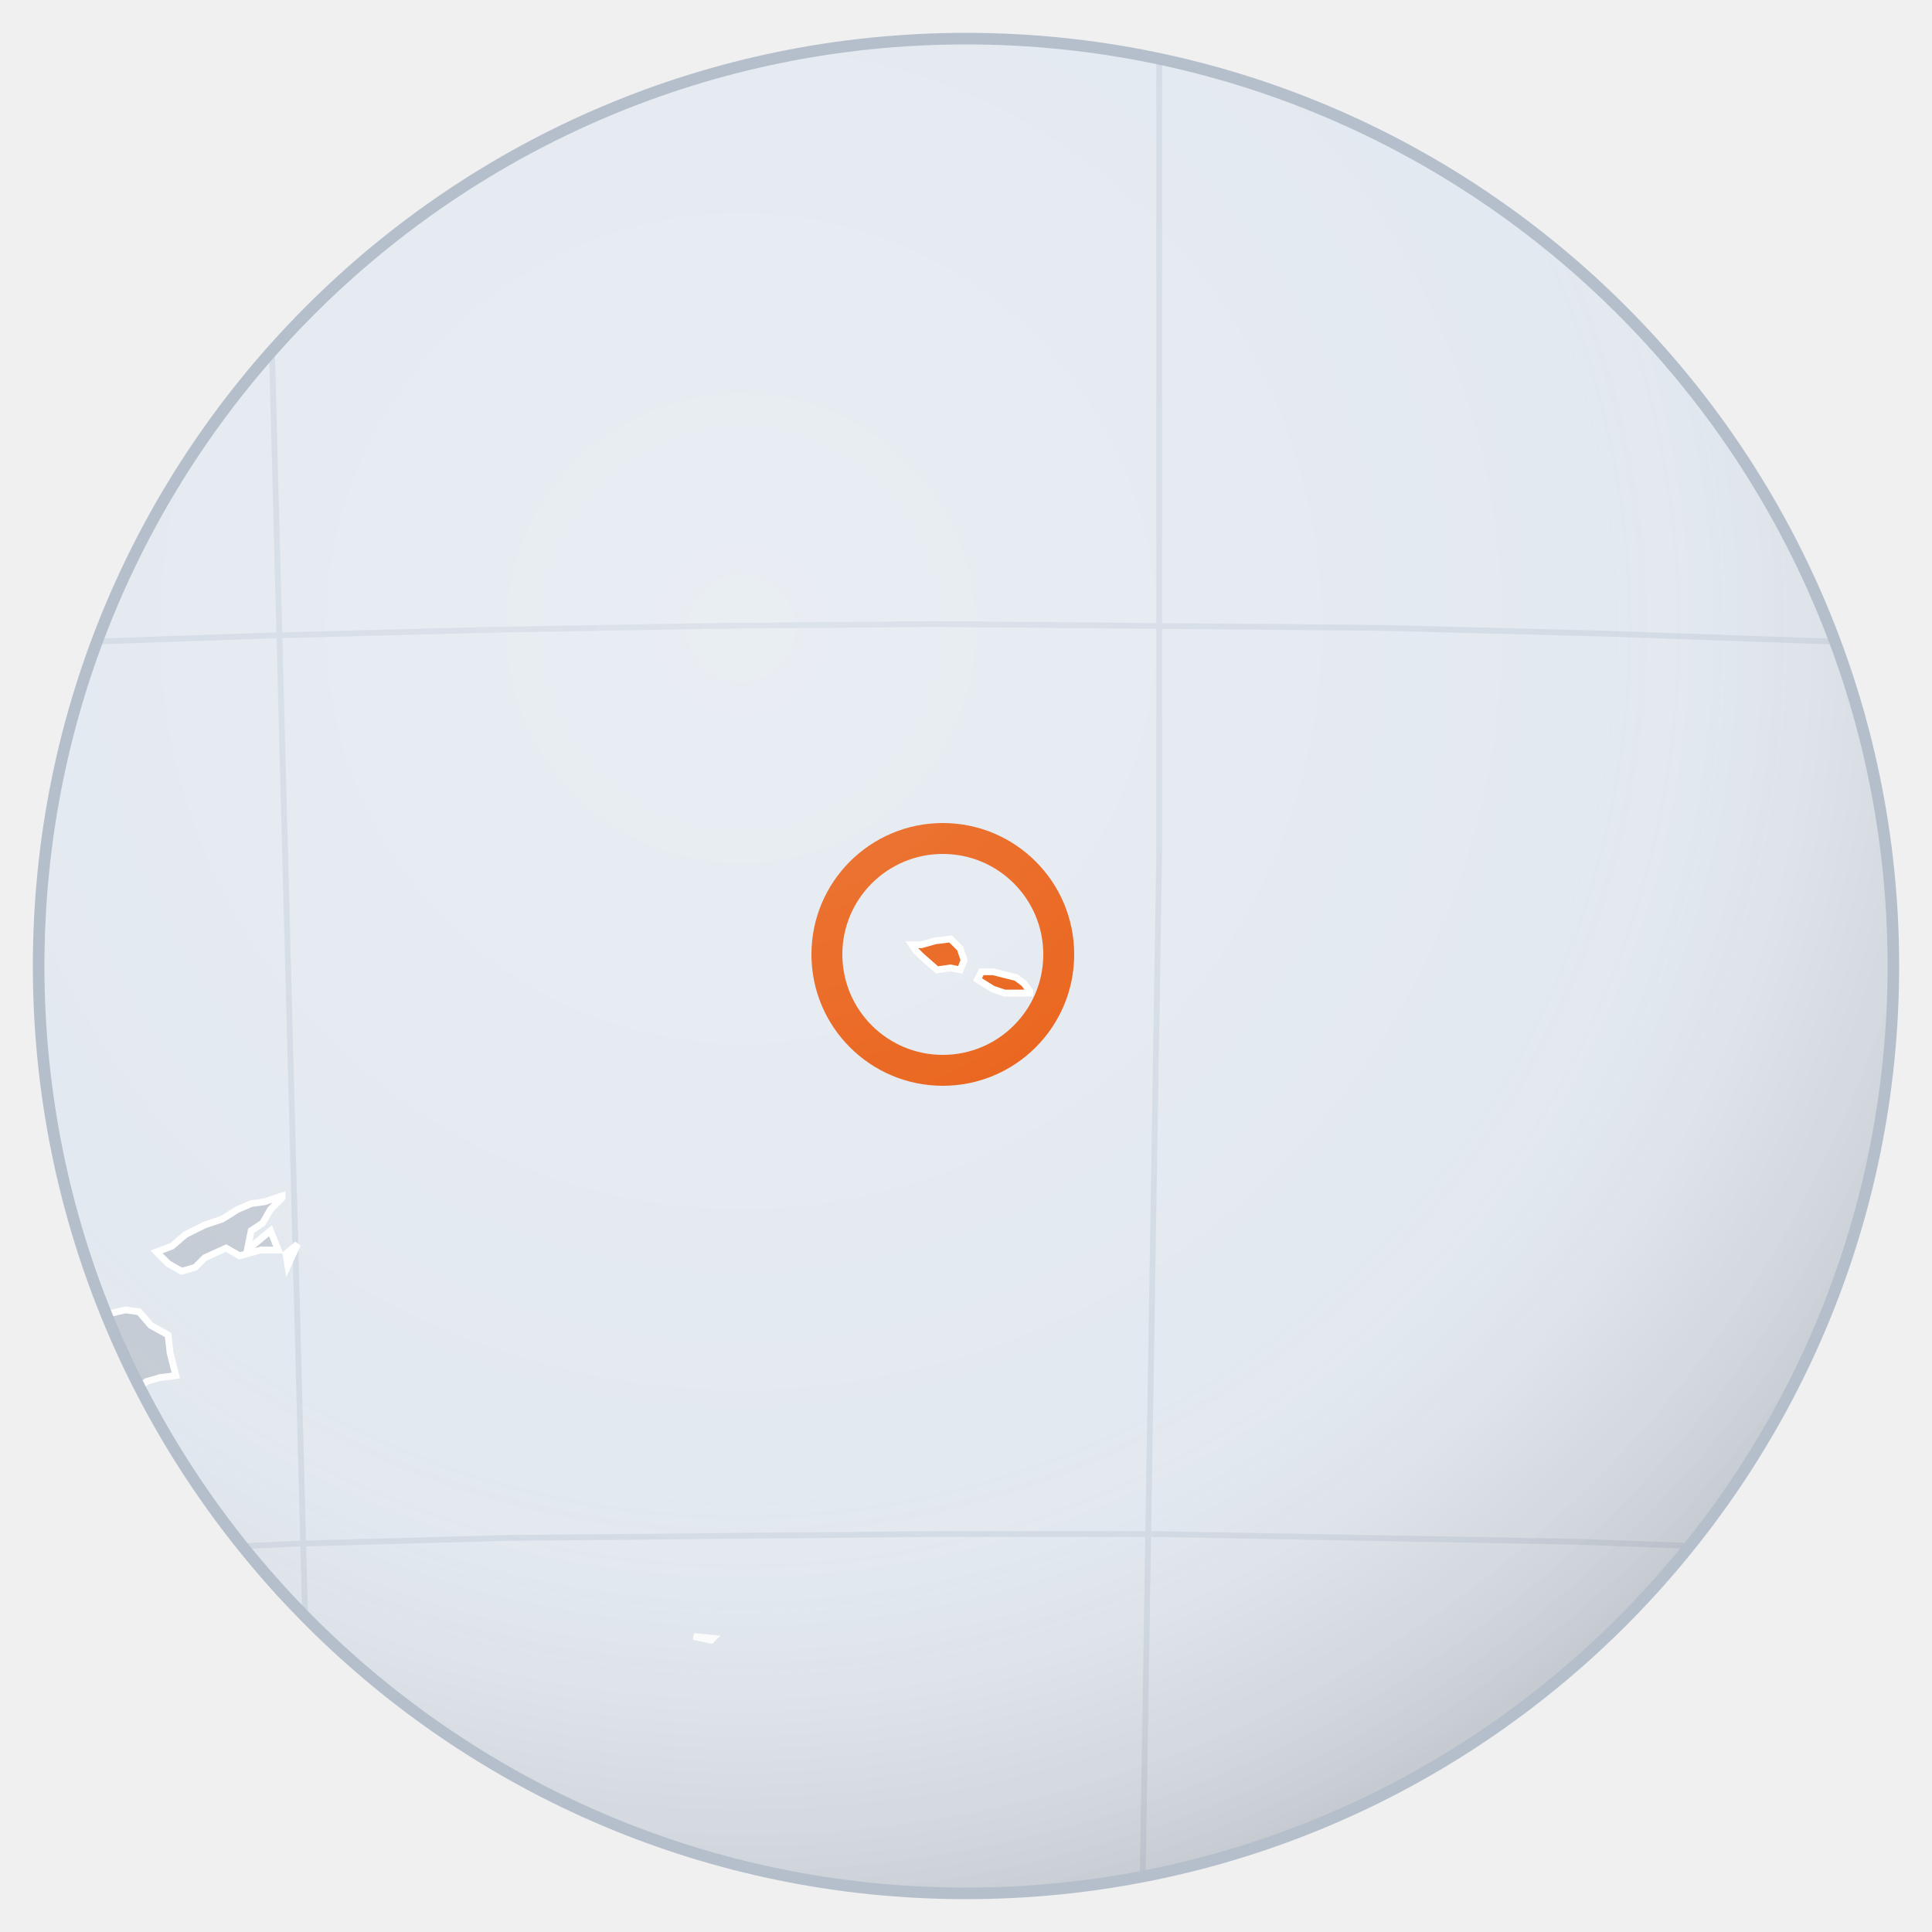
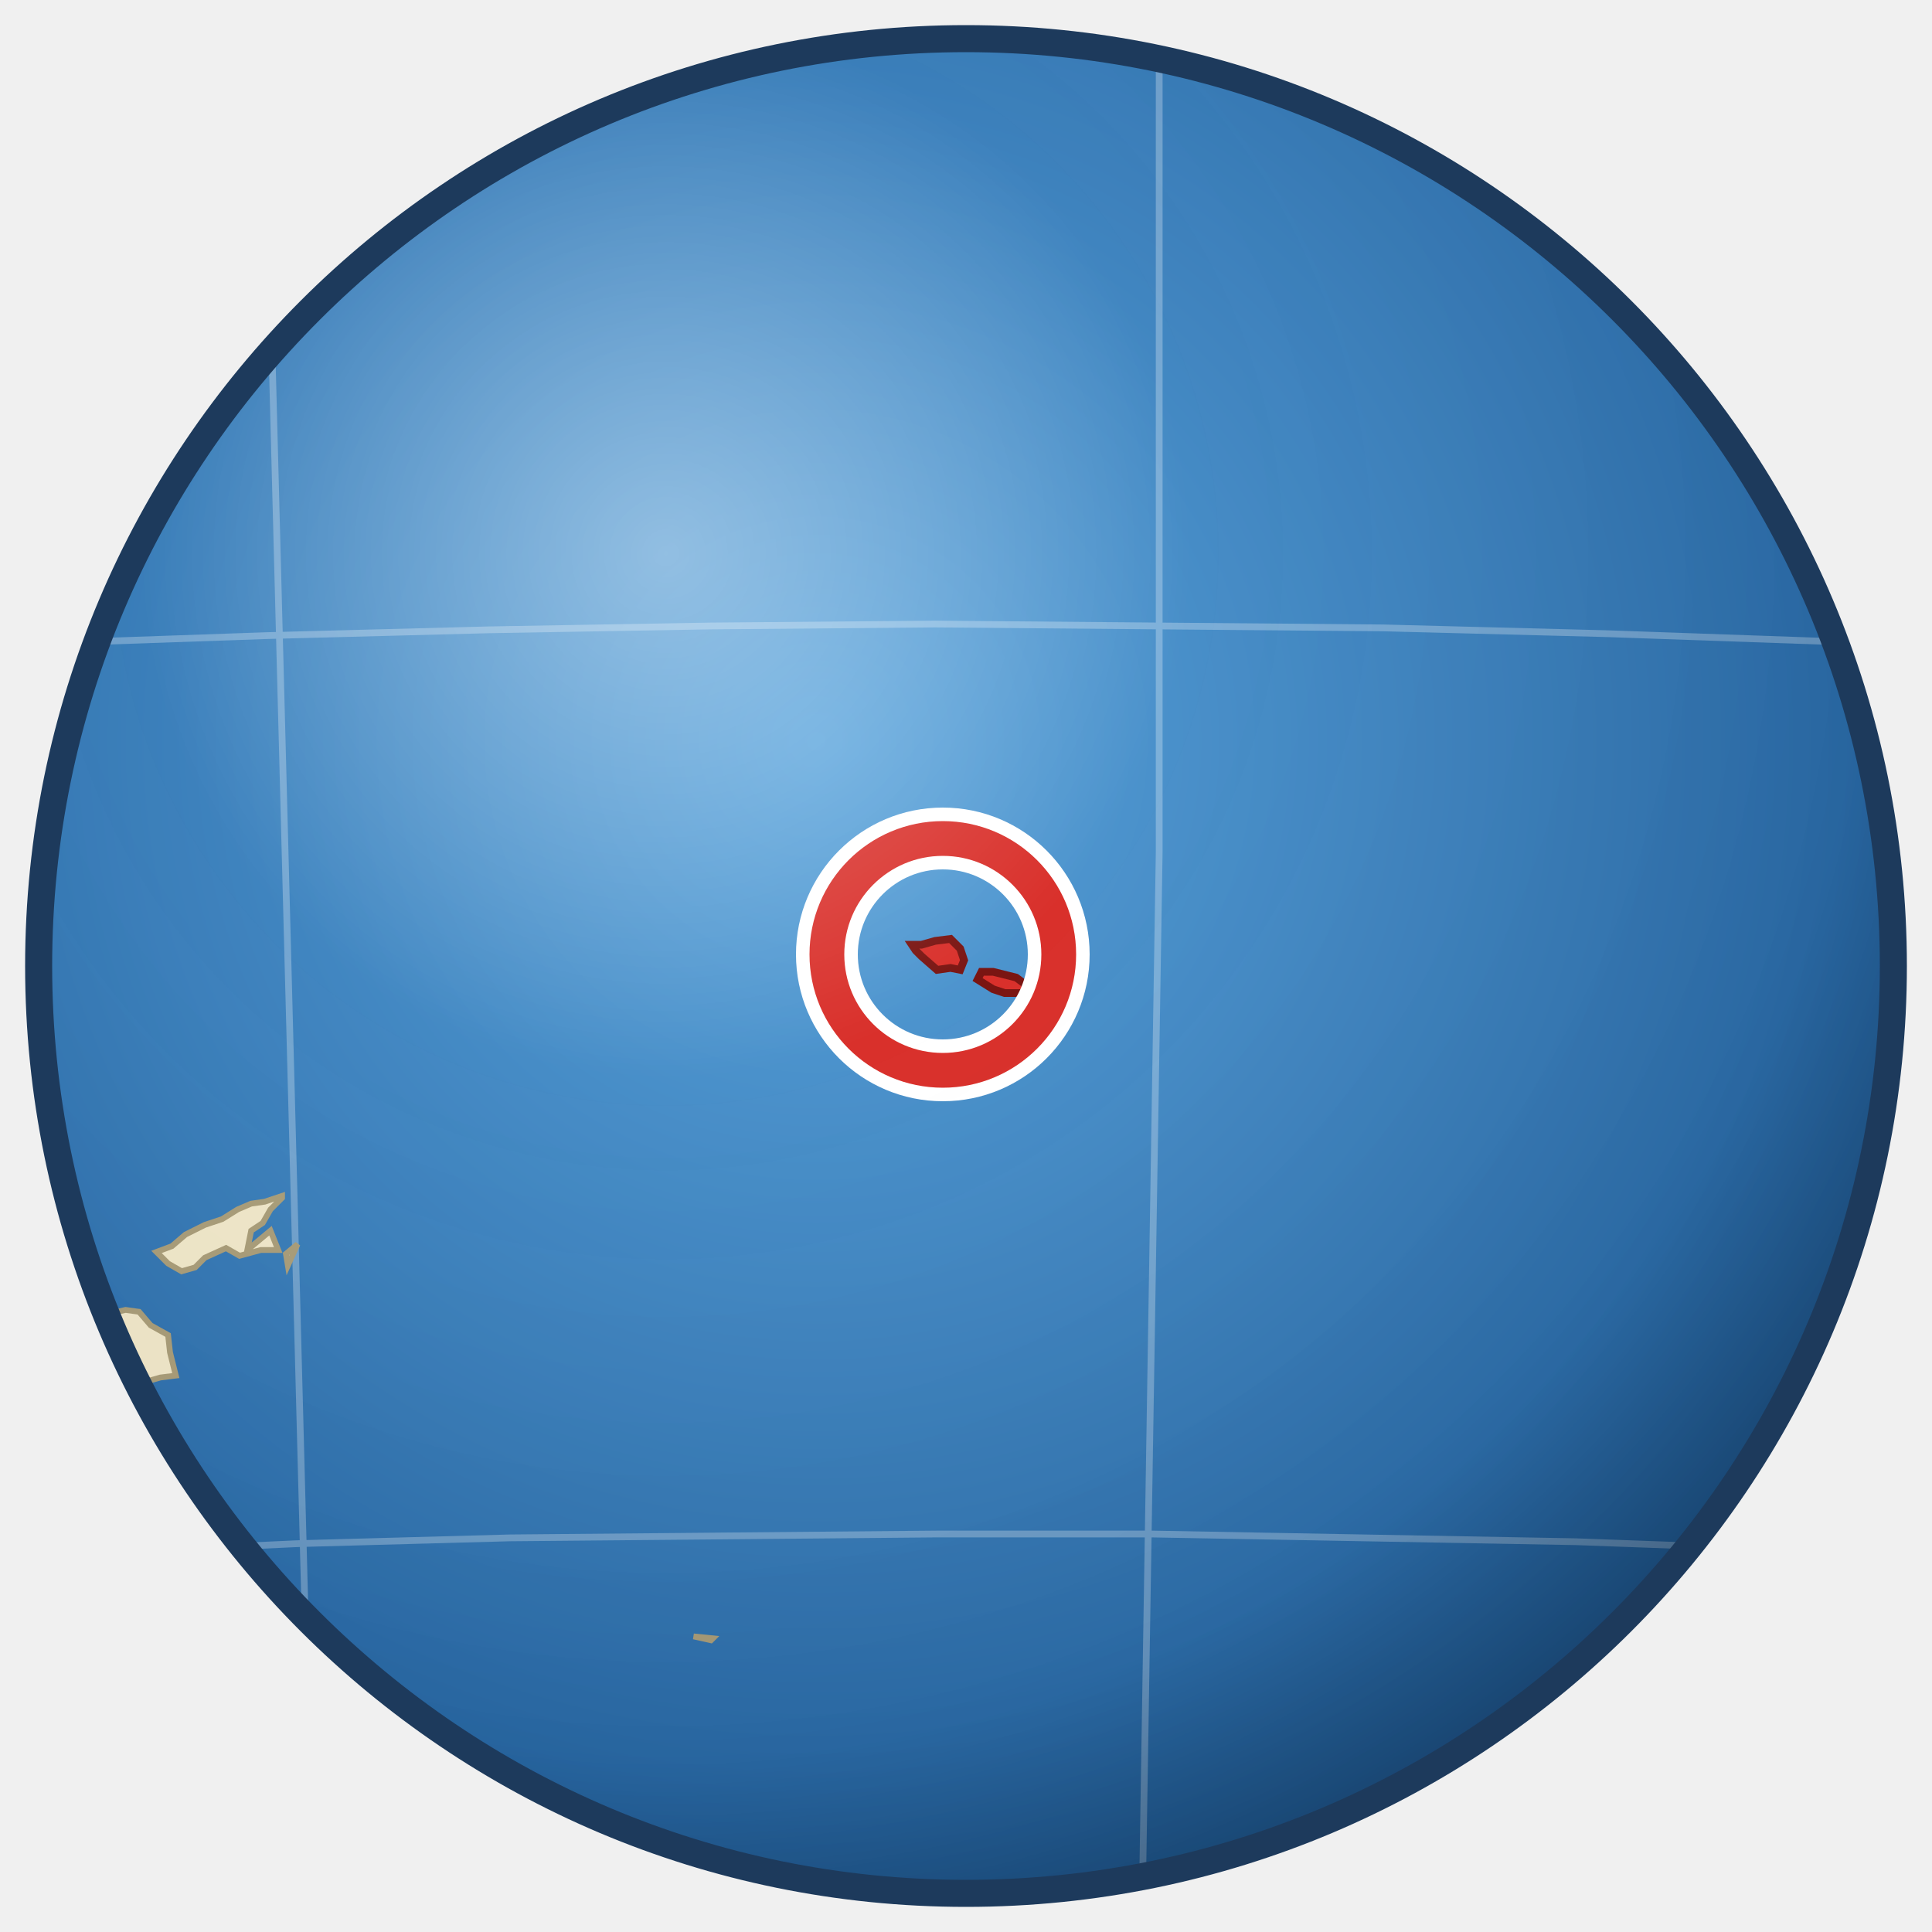
<svg xmlns="http://www.w3.org/2000/svg" viewBox="0 0 100 100">
-   <style>.o{fill:#e3e9f0}.l{fill:#c5ccd5;stroke:#fff;stroke-width:.35}.g{fill:none;stroke:#d3dbe5;stroke-width:.3}.t{fill:#e8590c;stroke:#fff;stroke-width:.35}.m{fill:none;stroke:#e8590c;stroke-width:1.6}.r{fill:none;stroke:#b5bfcb;stroke-width:.6}@media(prefers-color-scheme:dark){.o{fill:#283141}.l{fill:#4b5567;stroke:#283141}.g{stroke:#323c4e}.t{fill:#ff922b;stroke:#283141}.m{stroke:#ff922b}.r{stroke:#4b5567}}</style>
+   <style>.l{fill:#efe6c8;stroke:#a89c78;stroke-width:.3}.g{fill:none;stroke:#fff;stroke-opacity:.28;stroke-width:.35}.t{fill:#d9302b;stroke:#7a1512;stroke-width:.4}.mh{fill:none;stroke:#fff;stroke-width:3.2}.m{fill:none;stroke:#d9302b;stroke-width:1.8}.r{fill:none;stroke:#1d3a5c;stroke-width:1.4}</style>
  <defs>
    <clipPath id="c">
      <circle cx="50" cy="50" r="48" />
    </clipPath>
-     <radialGradient id="s" cx="38%" cy="32%" r="75%">
-       <stop offset="0" stop-color="#fff" stop-opacity=".22" />
-       <stop offset=".6" stop-color="#fff" stop-opacity="0" />
-       <stop offset="1" stop-color="#000" stop-opacity=".18" />
+     <radialGradient id="o" cx="42%" cy="38%" r="65%">
+       <stop offset="0" stop-color="#5aa4dc" />
+       <stop offset="1" stop-color="#21609e" />
+     </radialGradient>
+     <radialGradient id="s" cx="34%" cy="28%" r="80%">
+       <stop offset="0" stop-color="#fff" stop-opacity=".38" />
+       <stop offset=".35" stop-color="#fff" stop-opacity="0" />
+       <stop offset=".8" stop-color="#000" stop-opacity=".05" />
+       <stop offset="1" stop-color="#000" stop-opacity=".35" />
    </radialGradient>
  </defs>
  <g clip-path="url(#c)">
-     <circle class="o" cx="50" cy="50" r="48" />
+     <circle cx="50" cy="50" r="48" fill="url(#o)" />
    <path class="g" d="M16.6 100L16 91.6L13.6 0M59.1 100L60 44.1L60 0M15.4 79.9L26.4 79.6L37.5 79.5L48.5 79.4L59.6 79.4L70.6 79.6L81.6 79.8L92.6 80.2L100 80.6M0 80.6L4.5 80.4L15.4 79.9M13.8 32.9L25.3 32.6L36.8 32.4L48.4 32.3L60 32.4L71.6 32.5L83.2 32.8L94.6 33.2L100 33.5M0 33.5L2.3 33.3L13.8 32.9" />
    <path class="l" d="M36.8 84.9L35.9 84.7L36.9 84.8ZM14.6 62L14 62.6L13.6 63.3L13 63.7L12.8 64.7L13.4 64.2L14 63.7L14.4 64.7L13.5 64.7L12.4 65L11.7 64.6L10.6 65.1L10.1 65.6L9.4 65.8L8.7 65.4L8.1 64.8L8.9 64.5L9.6 63.9L10.6 63.4L11.5 63.1L12.3 62.6L13 62.3L13.7 62.2L14.6 61.9ZM7.2 67.9L7.8 68.6L8.7 69.1L8.8 70L9.1 71.2L8.3 71.3L7.6 71.5L6.9 72L6 72.1L5.2 72L3.8 71.7L2.9 70.9L3.3 70.2L3.4 69.5L3.8 68.8L5.2 68.1L6.5 67.8ZM14.8 64.9L15.4 64.4L14.9 65.5ZM8.5 75.4L7.8 75.6L7.2 76L6.5 76.3L7.1 75.7L7.8 75.2Z" />
    <path class="t" d="M49.2 48.6L49.7 49.1L49.9 49.7L49.7 50.2L49.2 50.1L48.5 50.2L47.7 49.5L47.4 49.2L47.2 48.9L47.7 48.9L48.4 48.7ZM53.3 51.4L52 51.4L51.4 51.2L50.6 50.7L50.8 50.3L51.4 50.3L52.6 50.6L53 50.9L53.3 51.3Z" />
+     <circle class="mh" cx="48.8" cy="49.4" r="6" />
    <circle class="m" cx="48.8" cy="49.4" r="6" />
    <circle cx="50" cy="50" r="48" fill="url(#s)" />
  </g>
  <circle class="r" cx="50" cy="50" r="48" />
</svg>
